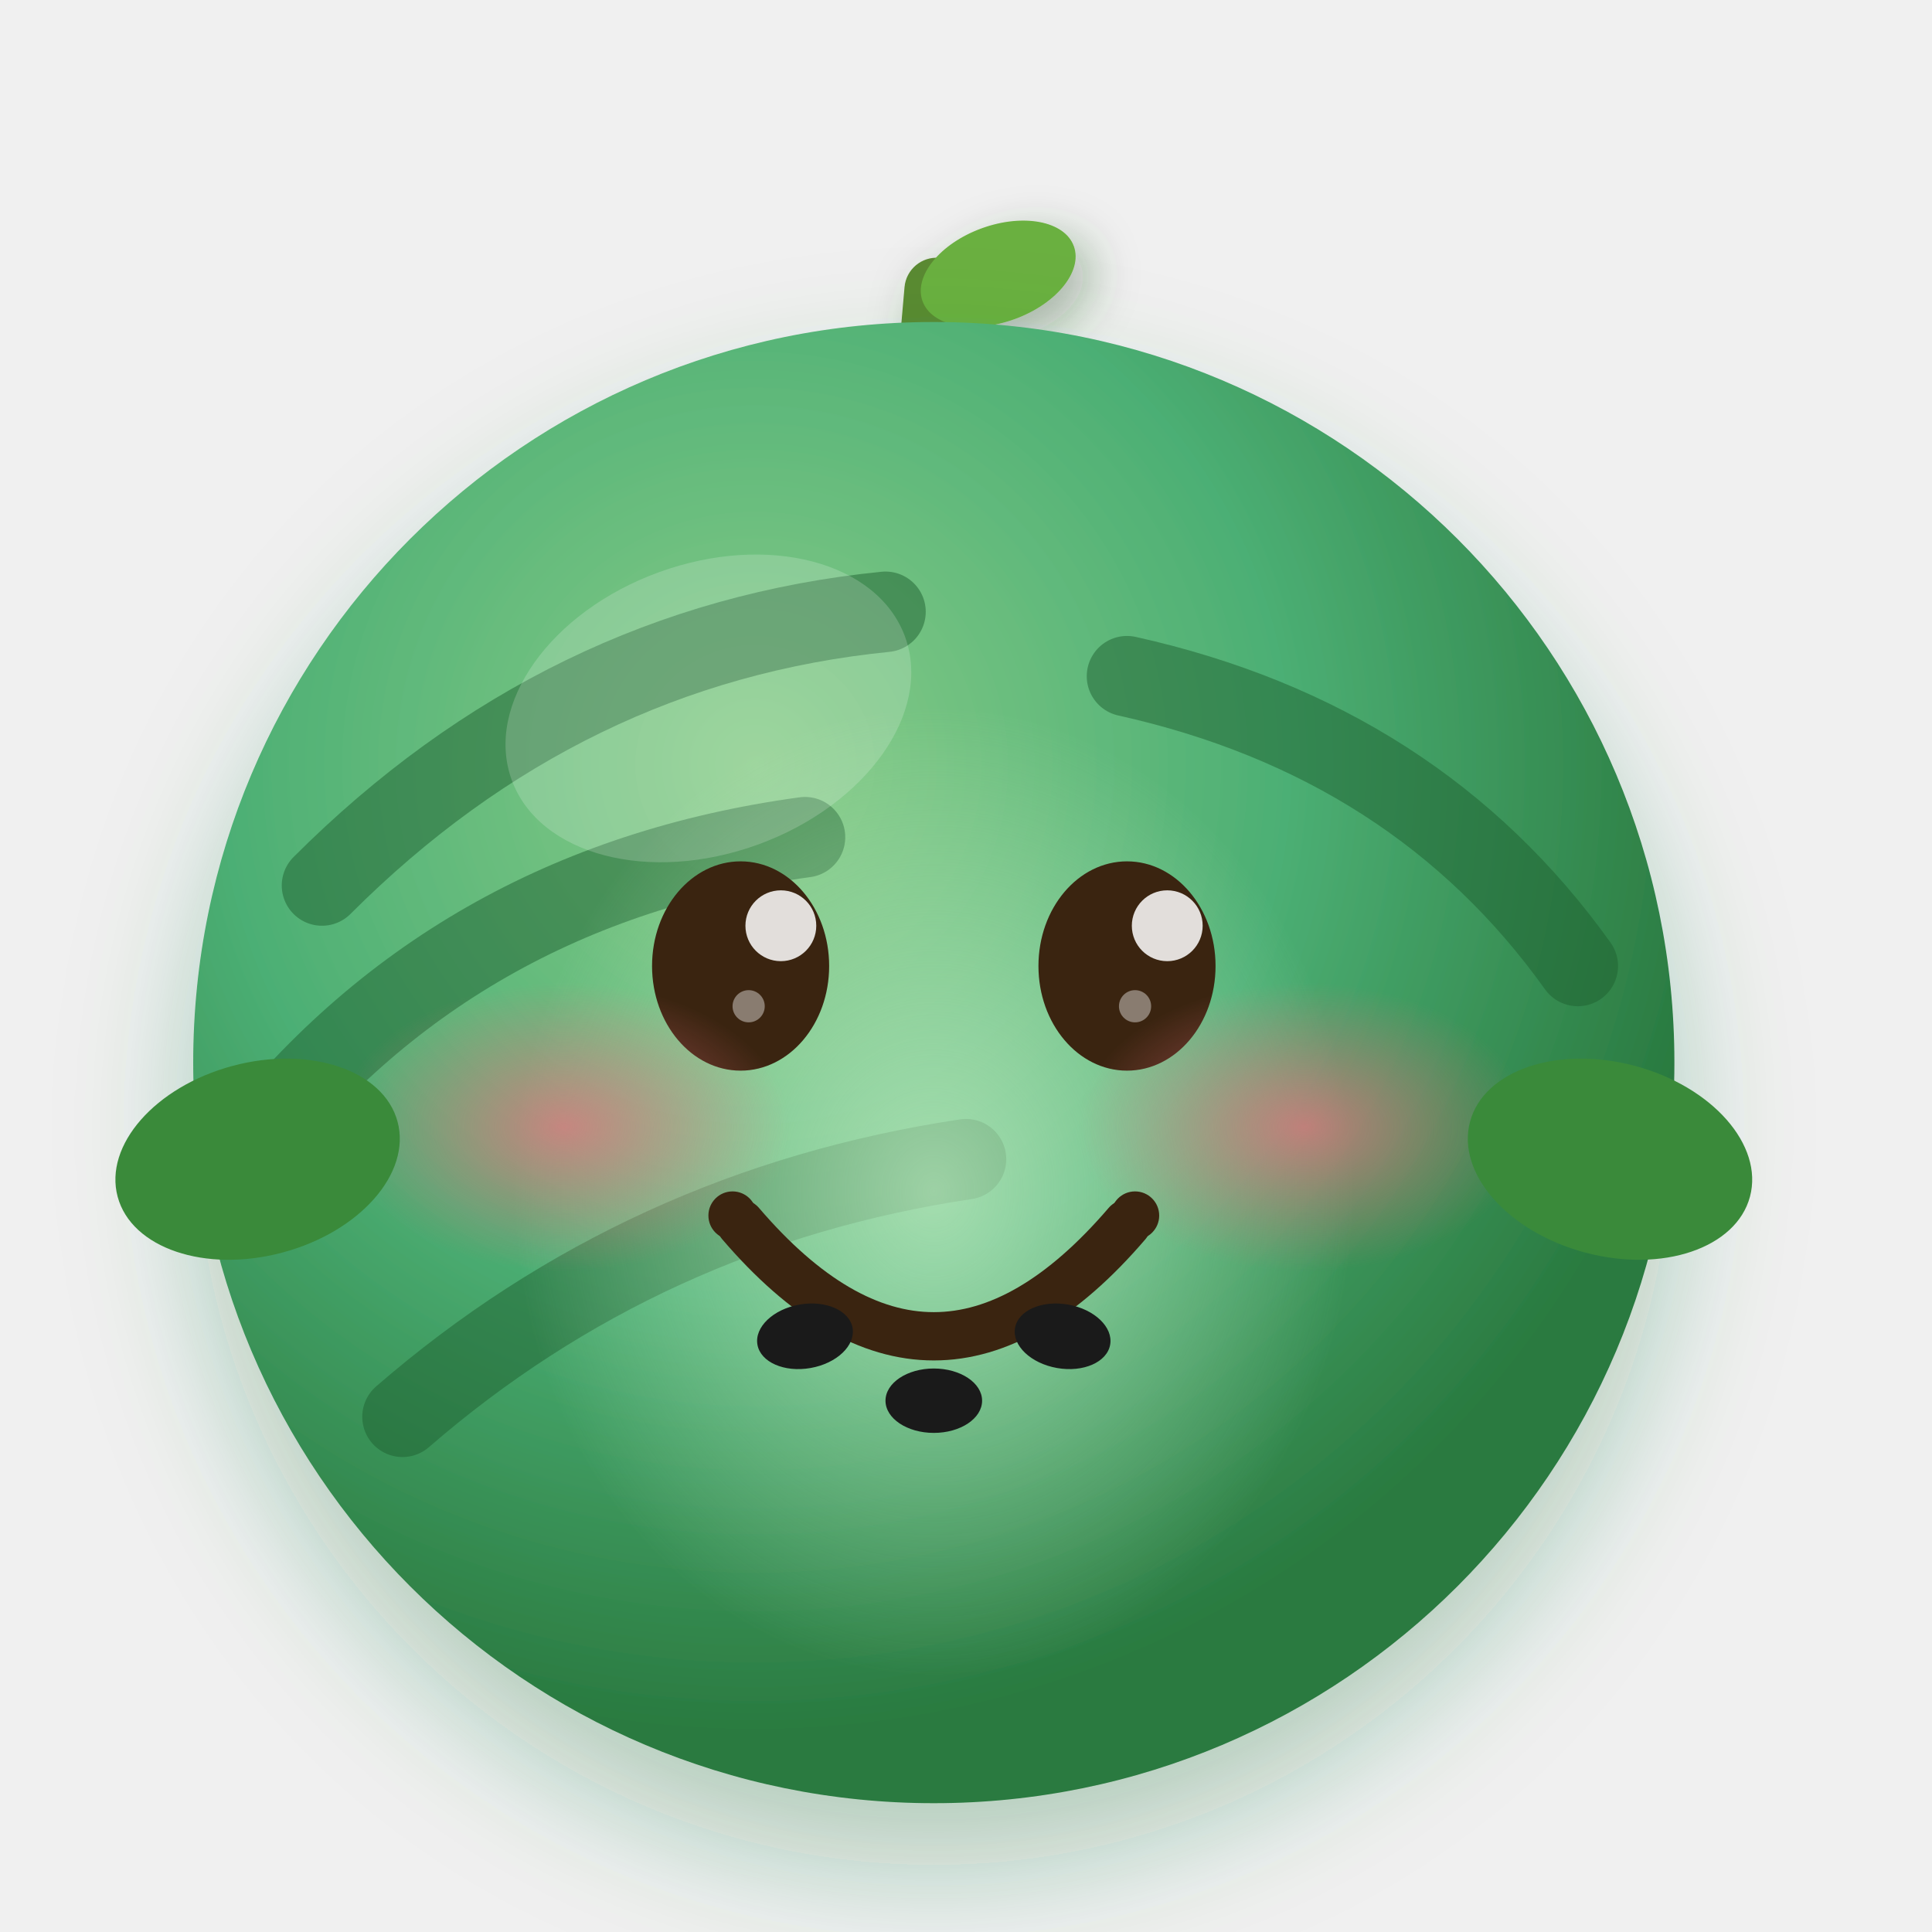
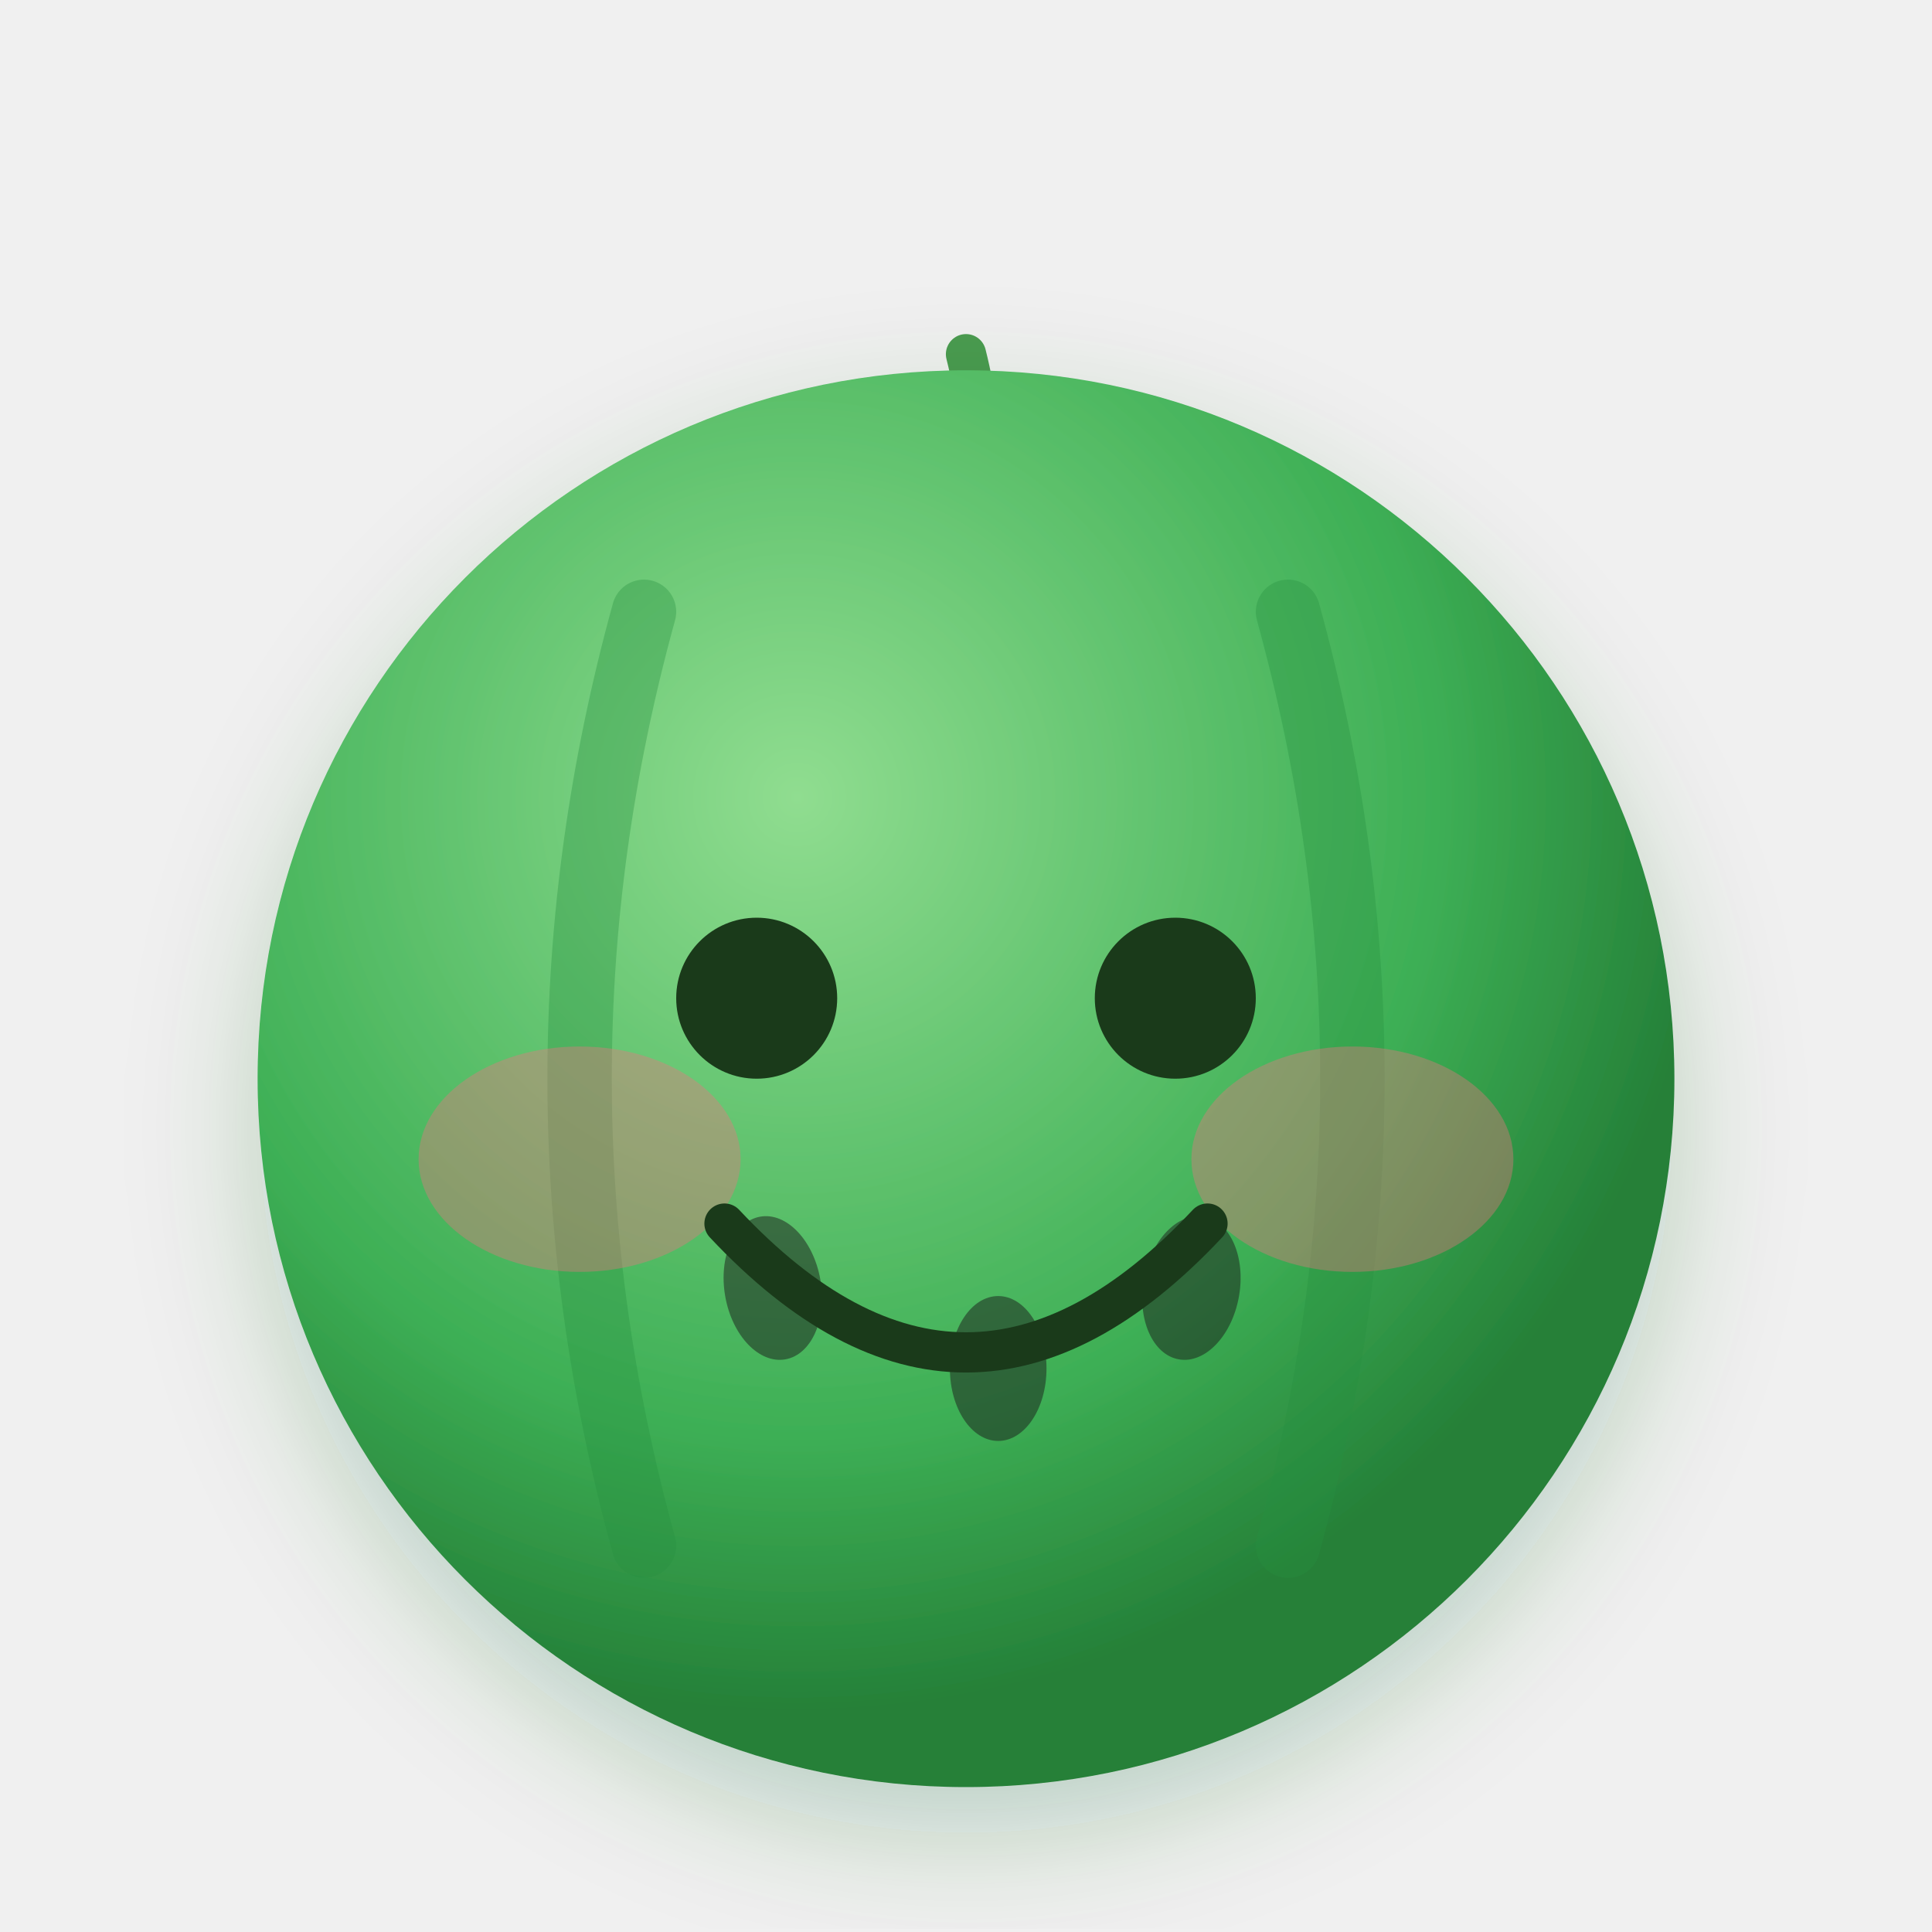
- <svg xmlns="http://www.w3.org/2000/svg" viewBox="0 0 120 120" role="img" aria-label="Watermelon mascot">
+ <svg xmlns="http://www.w3.org/2000/svg" viewBox="0 0 120 120" role="img" aria-label="Watermelon Prudence">
  <defs>
-     <radialGradient id="wm_body" cx="38%" cy="30%" r="65%">
-       <stop offset="0%" stop-color="#88CC88" />
-       <stop offset="55%" stop-color="#4CAF74" />
-       <stop offset="100%" stop-color="#2A7A40" />
+     <radialGradient id="wb" cx="38%" cy="30%" r="65%">
+       <stop offset="0%" stop-color="#90DD90" />
+       <stop offset="70%" stop-color="#3DAF55" />
+       <stop offset="100%" stop-color="#258038" />
    </radialGradient>
-     <radialGradient id="wm_tummy" cx="50%" cy="50%" r="50%">
-       <stop offset="0%" stop-color="#C8F0C8" stop-opacity="0.7" />
-       <stop offset="100%" stop-color="#C8F0C8" stop-opacity="0" />
-     </radialGradient>
-     <radialGradient id="wm_cheekL" cx="50%" cy="50%" r="50%">
-       <stop offset="0%" stop-color="#F07080" stop-opacity="0.7" />
-       <stop offset="100%" stop-color="#F07080" stop-opacity="0" />
-     </radialGradient>
-     <radialGradient id="wm_cheekR" cx="50%" cy="50%" r="50%">
-       <stop offset="0%" stop-color="#F07080" stop-opacity="0.7" />
-       <stop offset="100%" stop-color="#F07080" stop-opacity="0" />
-     </radialGradient>
-     <filter id="wm_shadow" x="-20%" y="-10%" width="140%" height="140%">
-       <feDropShadow dx="0" dy="4" stdDeviation="4" flood-color="#2A7A40" flood-opacity="0.30" />
-     </filter>
-     <filter id="wm_stemShadow" x="-30%" y="-30%" width="160%" height="160%">
-       <feDropShadow dx="1" dy="1" stdDeviation="1.5" flood-color="#1A4A20" flood-opacity="0.35" />
+     <filter id="sh">
+       <feDropShadow dx="0" dy="3" stdDeviation="4" flood-color="#186028" flood-opacity="0.22" />
    </filter>
  </defs>
-   <g filter="url(#wm_stemShadow)">
-     <rect x="56" y="16" width="4" height="10" rx="2" fill="#5A8A30" transform="rotate(5 58 20)" />
-     <ellipse cx="62" cy="17" rx="5" ry="3" fill="#6AB040" transform="rotate(-20 62 17)" />
-   </g>
-   <circle cx="58" cy="66" r="46" fill="url(#wm_body)" filter="url(#wm_shadow)" />
-   <path d="M 20 55 Q 35 40 55 38" stroke="#1E6030" stroke-width="5" stroke-linecap="round" fill="none" opacity="0.5" />
-   <path d="M 15 72 Q 28 55 50 52" stroke="#1E6030" stroke-width="5" stroke-linecap="round" fill="none" opacity="0.5" />
-   <path d="M 25 88 Q 40 75 60 72" stroke="#1E6030" stroke-width="5" stroke-linecap="round" fill="none" opacity="0.5" />
-   <path d="M 70 42 Q 88 46 98 60" stroke="#1E6030" stroke-width="5" stroke-linecap="round" fill="none" opacity="0.5" />
-   <ellipse cx="58" cy="74" rx="26" ry="30" fill="url(#wm_tummy)" />
-   <ellipse cx="44" cy="44" rx="13" ry="9" fill="white" opacity="0.18" transform="rotate(-20 44 44)" />
-   <ellipse cx="46" cy="60" rx="5.5" ry="6.5" fill="#3A2410" />
-   <ellipse cx="70" cy="60" rx="5.5" ry="6.5" fill="#3A2410" />
-   <circle cx="48.5" cy="57.5" r="2.2" fill="white" opacity="0.85" />
-   <circle cx="72.5" cy="57.5" r="2.2" fill="white" opacity="0.85" />
-   <circle cx="46.5" cy="62.5" r="1" fill="white" opacity="0.4" />
-   <circle cx="70.5" cy="62.5" r="1" fill="white" opacity="0.4" />
-   <ellipse cx="35" cy="70" rx="14" ry="9" fill="url(#wm_cheekL)" />
-   <ellipse cx="81" cy="70" rx="14" ry="9" fill="url(#wm_cheekR)" />
-   <path d="M 46 76 Q 58 90 70 76" stroke="#3A2410" stroke-width="3" stroke-linecap="round" fill="none" />
-   <circle cx="45.5" cy="75.5" r="1.5" fill="#3A2410" />
-   <circle cx="70.5" cy="75.5" r="1.5" fill="#3A2410" />
-   <ellipse cx="50" cy="83" rx="3" ry="2" fill="#1A1A1A" transform="rotate(-10 50 83)" />
-   <ellipse cx="58" cy="87" rx="3" ry="2" fill="#1A1A1A" transform="rotate(0 58 87)" />
-   <ellipse cx="66" cy="83" rx="3" ry="2" fill="#1A1A1A" transform="rotate(10 66 83)" />
-   <ellipse cx="16" cy="72" rx="9" ry="6" fill="#3A8A3A" transform="rotate(-15 16 72)" />
-   <ellipse cx="100" cy="72" rx="9" ry="6" fill="#3A8A3A" transform="rotate(15 100 72)" />
+   <path d="M 60 22 Q 62 30 60 38" stroke="#4A9A50" stroke-width="2.5" stroke-linecap="round" fill="none" />
+   <circle cx="60" cy="67" r="44" fill="url(#wb)" filter="url(#sh)" />
+   <path d="M 40 38 Q 32 67 40 96" stroke="#259040" stroke-width="4" stroke-linecap="round" fill="none" opacity="0.35" />
+   <path d="M 80 38 Q 88 67 80 96" stroke="#259040" stroke-width="4" stroke-linecap="round" fill="none" opacity="0.35" />
+   <ellipse cx="48" cy="80" rx="3" ry="4.5" fill="#1A1A1A" opacity="0.5" transform="rotate(-10 48 80)" />
+   <ellipse cx="62" cy="85" rx="3" ry="4.5" fill="#1A1A1A" opacity="0.5" />
+   <ellipse cx="74" cy="80" rx="3" ry="4.5" fill="#1A1A1A" opacity="0.5" transform="rotate(10 74 80)" />
+   <circle cx="47" cy="62" r="5" fill="#1A3A1A" />
+   <circle cx="73" cy="62" r="5" fill="#1A3A1A" />
+   <ellipse cx="36" cy="72" rx="10" ry="7" fill="#F07080" opacity="0.38" />
+   <ellipse cx="84" cy="72" rx="10" ry="7" fill="#F07080" opacity="0.38" />
+   <path d="M 45 76 Q 60 92 75 76" stroke="#1A3A1A" stroke-width="2.5" stroke-linecap="round" fill="none" />
</svg>
